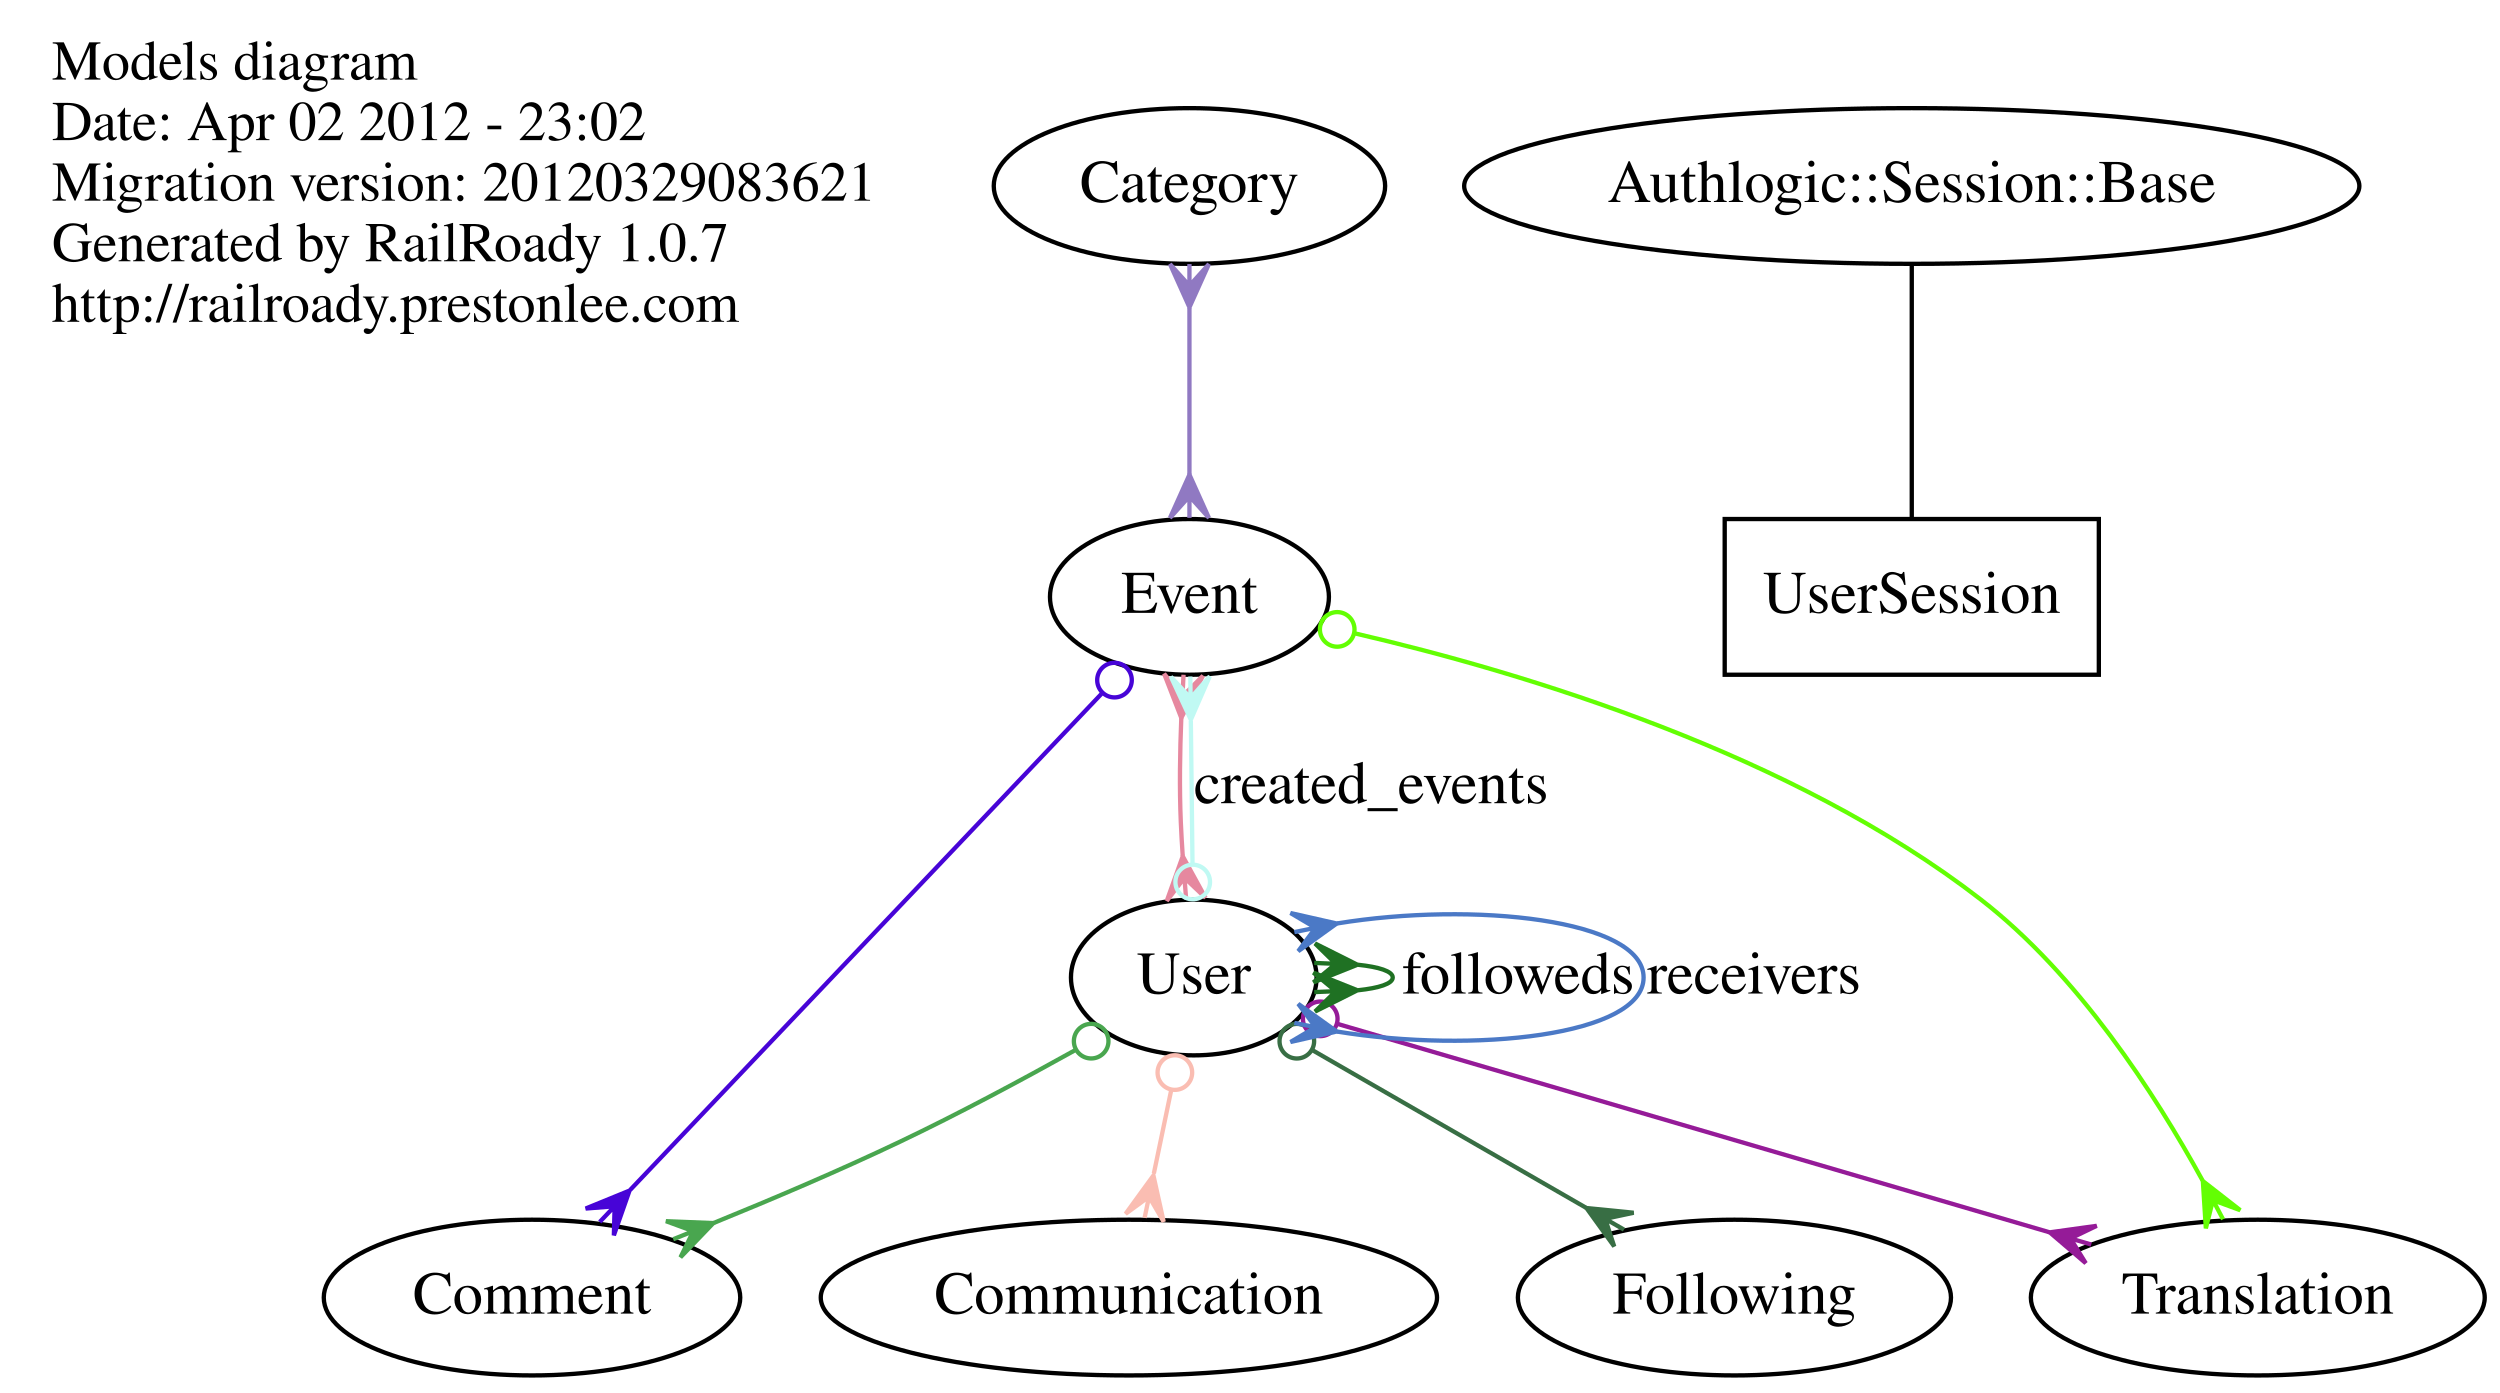
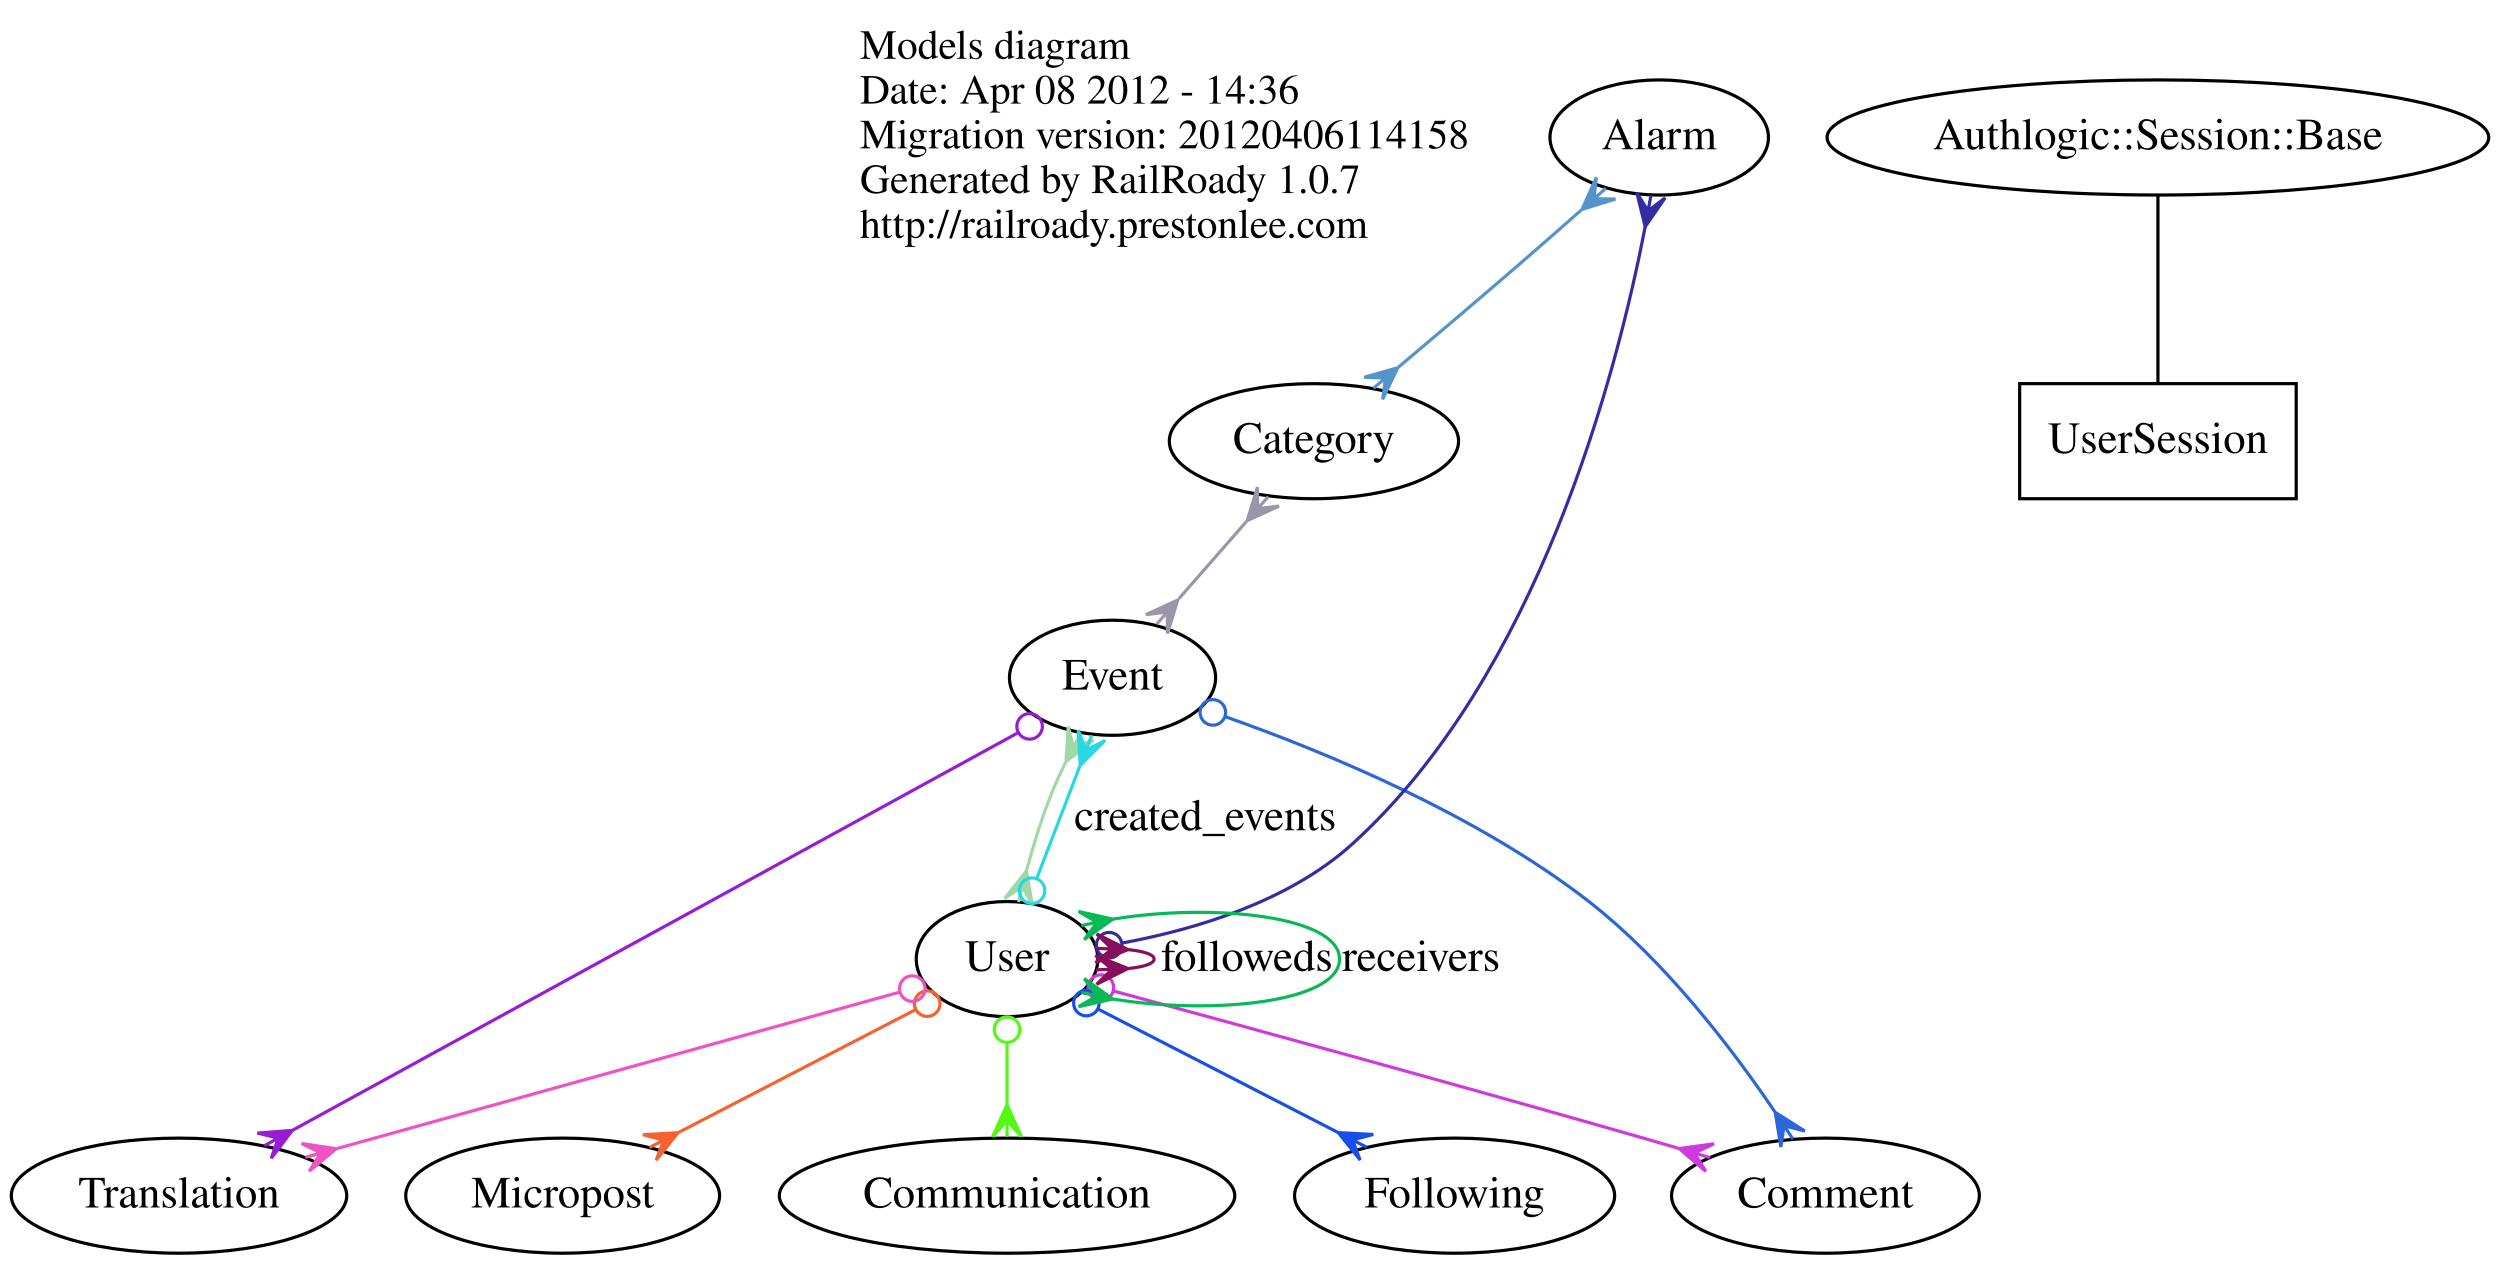
- <svg xmlns="http://www.w3.org/2000/svg" width="578pt" height="322pt" viewBox="0.00 0.00 578.00 322.00">
-   <g id="graph1" class="graph" transform="scale(1 1) rotate(0) translate(4 318)">
-     <polygon fill="white" stroke="white" points="-4,5 -4,-318 575,-318 575,5 -4,5" />
+ <svg xmlns="http://www.w3.org/2000/svg" width="782pt" height="396pt" viewBox="0.00 0.00 782.00 396.00">
+   <g id="graph1" class="graph" transform="scale(1 1) rotate(0) translate(4 392)">
+     <polygon fill="white" stroke="white" points="-4,5 -4,-392 779,-392 779,5 -4,5" />
    <g id="node1" class="node">
-       <text text-anchor="start" x="8" y="-299.6" font-family="Times,serif" font-size="13.00">Models diagram</text>
-       <text text-anchor="start" x="8" y="-285.6" font-family="Times,serif" font-size="13.00">Date: Apr 02 2012 - 23:02</text>
-       <text text-anchor="start" x="8" y="-271.6" font-family="Times,serif" font-size="13.00">Migration version: 20120329083621</text>
-       <text text-anchor="start" x="8" y="-257.6" font-family="Times,serif" font-size="13.00">Generated by RailRoady 1.0.7</text>
-       <text text-anchor="start" x="8" y="-243.6" font-family="Times,serif" font-size="13.00">http://railroady.prestonlee.com</text>
+       <text text-anchor="start" x="265" y="-373.6" font-family="Times,serif" font-size="13.00">Models diagram</text>
+       <text text-anchor="start" x="265" y="-359.6" font-family="Times,serif" font-size="13.00">Date: Apr 08 2012 - 14:36</text>
+       <text text-anchor="start" x="265" y="-345.6" font-family="Times,serif" font-size="13.00">Migration version: 20120406114158</text>
+       <text text-anchor="start" x="265" y="-331.6" font-family="Times,serif" font-size="13.00">Generated by RailRoady 1.0.7</text>
+       <text text-anchor="start" x="265" y="-317.6" font-family="Times,serif" font-size="13.00">http://railroady.prestonlee.com</text>
    </g>
    <g id="node2" class="node">
-       <ellipse fill="none" stroke="black" cx="271" cy="-275" rx="45.244" ry="18" />
-       <text text-anchor="middle" x="271" y="-271.3" font-family="Times,serif" font-size="14.00">Category</text>
+       <ellipse fill="none" stroke="black" cx="515" cy="-349" rx="34.171" ry="18" />
+       <text text-anchor="middle" x="515" y="-345.3" font-family="Times,serif" font-size="14.00">Alarm</text>
+     </g>
+     <g id="node3" class="node">
+       <ellipse fill="none" stroke="black" cx="407" cy="-254" rx="45.244" ry="18" />
+       <text text-anchor="middle" x="407" y="-250.3" font-family="Times,serif" font-size="14.00">Category</text>
+     </g>
+     <g id="edge2" class="edge">
+       <path fill="none" stroke="#5494cb" d="M490.465,-326.156C484.448,-320.844 478.01,-315.197 472,-310 459.372,-299.08 445.235,-287.09 433.379,-277.101" />
+       <polygon fill="#5494cb" stroke="#5494cb" points="490.841,-326.489 495.345,-336.487 494.585,-329.804 498.328,-333.118 498.328,-333.118 498.328,-333.118 494.585,-329.804 501.312,-329.749 490.841,-326.489 490.841,-326.489" />
+       <polygon fill="#5494cb" stroke="#5494cb" points="433.234,-276.979 428.478,-267.098 429.408,-273.76 425.582,-270.542 425.582,-270.542 425.582,-270.542 429.408,-273.76 422.685,-273.985 433.234,-276.979 433.234,-276.979" />
+     </g>
+     <g id="node6" class="node">
+       <ellipse fill="none" stroke="black" cx="344" cy="-180" rx="32.246" ry="18" />
+       <text text-anchor="middle" x="344" y="-176.3" font-family="Times,serif" font-size="14.00">Event</text>
+     </g>
+     <g id="edge4" class="edge">
+       <path fill="none" stroke="#9b96a7" d="M385.944,-228.936C379.137,-221.156 371.596,-212.538 364.807,-204.78" />
+       <polygon fill="#9b96a7" stroke="#9b96a7" points="386.119,-229.136 389.318,-239.625 389.412,-232.899 392.704,-236.662 392.704,-236.662 392.704,-236.662 389.412,-232.899 396.091,-233.699 386.119,-229.136 386.119,-229.136" />
+       <polygon fill="#9b96a7" stroke="#9b96a7" points="364.391,-204.304 361.193,-193.815 361.099,-200.541 357.806,-196.778 357.806,-196.778 357.806,-196.778 361.099,-200.541 354.42,-199.742 364.391,-204.304 364.391,-204.304" />
+     </g>
+     <g id="node4" class="node">
+       <ellipse fill="none" stroke="black" cx="567" cy="-18" rx="48.144" ry="18" />
+       <text text-anchor="middle" x="567" y="-14.3" font-family="Times,serif" font-size="14.00">Comment</text>
    </g>
    <g id="node5" class="node">
-       <ellipse fill="none" stroke="black" cx="271" cy="-180" rx="32.246" ry="18" />
-       <text text-anchor="middle" x="271" y="-176.3" font-family="Times,serif" font-size="14.00">Event</text>
+       <ellipse fill="none" stroke="black" cx="311" cy="-18" rx="71.24" ry="18" />
+       <text text-anchor="middle" x="311" y="-14.3" font-family="Times,serif" font-size="14.00">Communication</text>
    </g>
-     <g id="edge2" class="edge">
-       <path fill="none" stroke="#9079c2" d="M271,-246.77C271,-234.646 271,-220.399 271,-208.271" />
-       <polygon fill="#9079c2" stroke="#9079c2" points="271,-246.942 266.5,-256.942 271,-251.942 271,-256.942 271,-256.942 271,-256.942 271,-251.942 275.5,-256.942 271,-246.942 271,-246.942" />
-       <polygon fill="#9079c2" stroke="#9079c2" points="271,-208.264 275.5,-198.264 271,-203.264 271,-198.264 271,-198.264 271,-198.264 271,-203.264 266.5,-198.264 271,-208.264 271,-208.264" />
+     <g id="edge8" class="edge">
+       <path fill="none" stroke="#2b67d8" d="M379.35,-167.791C411.21,-156.548 458.249,-137.019 493,-110 516.699,-91.574 537.643,-64.192 551.146,-44.28" />
+       <ellipse fill="none" stroke="#2b67d8" cx="375.375" cy="-169.165" rx="4" ry="4" />
+       <polygon fill="#2b67d8" stroke="#2b67d8" points="551.294,-44.056 560.563,-38.198 554.052,-39.886 556.81,-35.715 556.81,-35.715 556.81,-35.715 554.052,-39.886 553.056,-33.233 551.294,-44.056 551.294,-44.056" />
    </g>
-     <g id="node3" class="node">
-       <ellipse fill="none" stroke="black" cx="119" cy="-18" rx="48.144" ry="18" />
-       <text text-anchor="middle" x="119" y="-14.3" font-family="Times,serif" font-size="14.00">Comment</text>
+     <g id="node9" class="node">
+       <ellipse fill="none" stroke="black" cx="52" cy="-18" rx="52.468" ry="18" />
+       <text text-anchor="middle" x="52" y="-14.3" font-family="Times,serif" font-size="14.00">Translation</text>
    </g>
-     <g id="node4" class="node">
-       <ellipse fill="none" stroke="black" cx="257" cy="-18" rx="71.24" ry="18" />
-       <text text-anchor="middle" x="257" y="-14.3" font-family="Times,serif" font-size="14.00">Communication</text>
+     <g id="edge10" class="edge">
+       <path fill="none" stroke="#961cd5" d="M314.308,-162.73C260.172,-133.067 145.656,-70.319 87.498,-38.451" />
+       <ellipse fill="none" stroke="#961cd5" cx="318.064" cy="-164.789" rx="4" ry="4" />
+       <polygon fill="#961cd5" stroke="#961cd5" points="87.436,-38.417 80.828,-29.665 83.051,-36.014 78.666,-33.611 78.666,-33.611 78.666,-33.611 83.051,-36.014 76.503,-37.558 87.436,-38.417 87.436,-38.417" />
+     </g>
+     <g id="node10" class="node">
+       <ellipse fill="none" stroke="black" cx="311" cy="-92" rx="28.395" ry="18" />
+       <text text-anchor="middle" x="311" y="-88.3" font-family="Times,serif" font-size="14.00">User</text>
    </g>
    <g id="edge6" class="edge">
-       <path fill="none" stroke="#4704d7" d="M250.656,-157.585C222.334,-127.772 171.186,-73.933 141.672,-42.865" />
-       <ellipse fill="none" stroke="#4704d7" cx="253.671" cy="-160.759" rx="4" ry="4" />
-       <polygon fill="#4704d7" stroke="#4704d7" points="141.548,-42.735 137.923,-32.386 138.105,-39.11 134.661,-35.485 134.661,-35.485 134.661,-35.485 138.105,-39.11 131.398,-38.584 141.548,-42.735 141.548,-42.735" />
+       <path fill="none" stroke="#a1d8a8" d="M329.303,-153.521C327.742,-150.365 326.265,-147.143 325,-144 321.901,-136.301 319.245,-127.68 317.106,-119.749" />
+       <polygon fill="#a1d8a8" stroke="#a1d8a8" points="329.449,-153.797 330.132,-164.742 331.78,-158.22 334.112,-162.643 334.112,-162.643 334.112,-162.643 331.78,-158.22 338.093,-160.545 329.449,-153.797 329.449,-153.797" />
+       <polygon fill="#a1d8a8" stroke="#a1d8a8" points="317.055,-119.548 318.959,-108.749 315.826,-114.702 314.597,-109.855 314.597,-109.855 314.597,-109.855 315.826,-114.702 310.235,-110.961 317.055,-119.548 317.055,-119.548" />
    </g>
    <g id="node7" class="node">
-       <ellipse fill="none" stroke="black" cx="518" cy="-18" rx="52.468" ry="18" />
-       <text text-anchor="middle" x="518" y="-14.3" font-family="Times,serif" font-size="14.00">Translation</text>
-     </g>
-     <g id="edge8" class="edge">
-       <path fill="none" stroke="#63fe03" d="M309.329,-171.546C348.803,-162.368 410.525,-143.686 454,-110 476.407,-92.638 494.156,-65.276 505.224,-45.085" />
-       <ellipse fill="none" stroke="#63fe03" cx="305.161" cy="-172.484" rx="4" ry="4" />
-       <polygon fill="#63fe03" stroke="#63fe03" points="505.3,-44.942 513.951,-38.203 507.636,-40.521 509.972,-36.1 509.972,-36.1 509.972,-36.1 507.636,-40.521 505.993,-33.998 505.3,-44.942 505.3,-44.942" />
+       <ellipse fill="none" stroke="black" cx="451" cy="-18" rx="50.068" ry="18" />
+       <text text-anchor="middle" x="451" y="-14.3" font-family="Times,serif" font-size="14.00">Following</text>
    </g>
    <g id="node8" class="node">
-       <ellipse fill="none" stroke="black" cx="272" cy="-92" rx="28.395" ry="18" />
-       <text text-anchor="middle" x="272" y="-88.3" font-family="Times,serif" font-size="14.00">User</text>
+       <ellipse fill="none" stroke="black" cx="172" cy="-18" rx="49.094" ry="18" />
+       <text text-anchor="middle" x="172" y="-14.3" font-family="Times,serif" font-size="14.00">Micropost</text>
    </g>
-     <g id="edge4" class="edge">
-       <path fill="none" stroke="#e6889f" d="M269.116,-152.001C268.799,-144.251 268.667,-135.791 269,-128 269.109,-125.441 269.264,-122.779 269.445,-120.118" />
-       <polygon fill="#e6889f" stroke="#e6889f" points="269.116,-152.012 265.143,-162.233 269.376,-157.006 269.636,-161.999 269.636,-161.999 269.636,-161.999 269.376,-157.006 274.13,-161.765 269.116,-152.012 269.116,-152.012" />
-       <polygon fill="#e6889f" stroke="#e6889f" points="269.451,-120.04 274.728,-110.427 269.847,-115.055 270.242,-110.071 270.242,-110.071 270.242,-110.071 269.847,-115.055 265.757,-109.715 269.451,-120.04 269.451,-120.04" />
+     <g id="edge26" class="edge">
+       <path fill="none" stroke="#332da4" d="M347.171,-97.053C370.169,-101.325 399.231,-110.08 419,-128 477.148,-180.708 501.697,-274.93 510.612,-321.059" />
+       <ellipse fill="none" stroke="#332da4" cx="342.944" cy="-96.34" rx="4" ry="4" />
+       <polygon fill="#332da4" stroke="#332da4" points="510.616,-321.085 507.993,-331.732 511.518,-326.003 512.419,-330.921 512.419,-330.921 512.419,-330.921 511.518,-326.003 516.845,-330.11 510.616,-321.085 510.616,-321.085" />
    </g>
-     <g id="node6" class="node">
-       <ellipse fill="none" stroke="black" cx="397" cy="-18" rx="50.068" ry="18" />
-       <text text-anchor="middle" x="397" y="-14.3" font-family="Times,serif" font-size="14.00">Following</text>
+     <g id="edge14" class="edge">
+       <path fill="none" stroke="#cf3ade" d="M344.498,-81.963C384.094,-71.231 451.946,-52.678 510,-36 513.585,-34.97 517.294,-33.892 521.02,-32.8" />
+       <ellipse fill="none" stroke="#cf3ade" cx="340.352" cy="-83.086" rx="4" ry="4" />
+       <polygon fill="#cf3ade" stroke="#cf3ade" points="521.257,-32.731 532.121,-34.218 526.052,-31.316 530.848,-29.902 530.848,-29.902 530.848,-29.902 526.052,-31.316 529.575,-25.586 521.257,-32.731 521.257,-32.731" />
+     </g>
+     <g id="edge20" class="edge">
+       <path fill="none" stroke="#55f714" d="M311,-65.792C311,-59.581 311,-52.896 311,-46.579" />
+       <ellipse fill="none" stroke="#55f714" cx="311" cy="-69.937" rx="4" ry="4" />
+       <polygon fill="#55f714" stroke="#55f714" points="311,-46.441 315.5,-36.441 311,-41.441 311,-36.441 311,-36.441 311,-36.441 311,-41.441 306.5,-36.441 311,-46.441 311,-46.441" />
    </g>
    <g id="edge12" class="edge">
-       <path fill="none" stroke="#49a64f" d="M244.492,-75.156C232.251,-68.335 217.566,-60.461 204,-54 190.186,-47.421 174.797,-40.861 160.95,-35.228" />
-       <ellipse fill="none" stroke="#49a64f" cx="248.278" cy="-77.284" rx="4" ry="4" />
-       <polygon fill="#49a64f" stroke="#49a64f" points="160.927,-35.219 153.327,-27.313 156.288,-33.353 151.649,-31.488 151.649,-31.488 151.649,-31.488 156.288,-33.353 149.97,-35.663 160.927,-35.219 160.927,-35.219" />
+       <path fill="none" stroke="#28d7df" d="M320.3,-117.237C324.508,-128.204 329.494,-141.197 333.804,-152.429" />
+       <ellipse fill="none" stroke="#28d7df" cx="318.827" cy="-113.397" rx="4" ry="4" />
+       <polygon fill="#28d7df" stroke="#28d7df" points="333.898,-152.673 333.279,-163.621 335.689,-157.341 337.48,-162.009 337.48,-162.009 337.48,-162.009 335.689,-157.341 341.682,-160.397 333.898,-152.673 333.898,-152.673" />
+       <text text-anchor="middle" x="373" y="-132.3" font-family="Times,serif" font-size="14.00">created_events</text>
+     </g>
+     <g id="edge16" class="edge">
+       <path fill="none" stroke="#184ee9" d="M339.516,-76.335C361.187,-65.19 391.157,-49.776 414.566,-37.738" />
+       <ellipse fill="none" stroke="#184ee9" cx="335.82" cy="-78.235" rx="4" ry="4" />
+       <polygon fill="#184ee9" stroke="#184ee9" points="414.613,-37.713 425.564,-37.141 419.06,-35.426 423.506,-33.14 423.506,-33.14 423.506,-33.14 419.06,-35.426 421.448,-29.138 414.613,-37.713 414.613,-37.713" />
+     </g>
+     <g id="edge28" class="edge">
+       <path fill="none" stroke="#f7612f" d="M282.372,-76.171C260.926,-65.062 231.427,-49.782 208.321,-37.814" />
+       <ellipse fill="none" stroke="#f7612f" cx="286.034" cy="-78.068" rx="4" ry="4" />
+       <polygon fill="#f7612f" stroke="#f7612f" points="208.052,-37.675 201.242,-29.079 203.612,-35.375 199.173,-33.075 199.173,-33.075 199.173,-33.075 203.612,-35.375 197.103,-37.071 208.052,-37.675 208.052,-37.675" />
+     </g>
+     <g id="edge24" class="edge">
+       <path fill="none" stroke="#ee52c3" d="M277.341,-81.643C232.562,-69.195 153.06,-47.094 101.456,-32.748" />
+       <ellipse fill="none" stroke="#ee52c3" cx="281.365" cy="-82.762" rx="4" ry="4" />
+       <polygon fill="#ee52c3" stroke="#ee52c3" points="101.161,-32.666 92.731,-25.652 96.343,-31.327 91.526,-29.988 91.526,-29.988 91.526,-29.988 96.343,-31.327 90.321,-34.324 101.161,-32.666 101.161,-32.666" />
+     </g>
+     <g id="edge22" class="edge">
+       <path fill="none" stroke="#09b856" d="M344.116,-104.494C375.545,-109.636 415,-105.472 415,-92 415,-78.528 375.545,-74.364 344.116,-79.506" />
+       <polygon fill="#09b856" stroke="#09b856" points="344.055,-104.482 335.146,-98.087 339.154,-103.49 334.253,-102.497 334.253,-102.497 334.253,-102.497 339.154,-103.49 333.361,-106.908 344.055,-104.482 344.055,-104.482" />
+       <polygon fill="#09b856" stroke="#09b856" points="344.055,-79.518 333.361,-77.092 339.154,-80.51 334.253,-81.503 334.253,-81.503 334.253,-81.503 339.154,-80.51 335.146,-85.913 344.055,-79.518 344.055,-79.518" />
+       <text text-anchor="middle" x="440.5" y="-88.3" font-family="Times,serif" font-size="14.00">receivers</text>
    </g>
    <g id="edge18" class="edge">
-       <path fill="none" stroke="#fabdb2" d="M266.81,-66.086C265.506,-59.827 264.098,-53.072 262.768,-46.686" />
-       <ellipse fill="none" stroke="#fabdb2" cx="267.629" cy="-70.021" rx="4" ry="4" />
-       <polygon fill="#fabdb2" stroke="#fabdb2" points="262.673,-46.23 265.039,-35.523 261.653,-41.336 260.633,-36.441 260.633,-36.441 260.633,-36.441 261.653,-41.336 256.228,-37.358 262.673,-46.23 262.673,-46.23" />
+       <path fill="none" stroke="#860f5c" d="M348.985,-94.948C353.815,-94.433 357,-93.45 357,-92 357,-90.55 353.815,-89.567 348.985,-89.052" />
+       <polygon fill="#860f5c" stroke="#860f5c" points="348.837,-94.955 338.658,-90.876 343.842,-95.163 338.846,-95.372 338.846,-95.372 338.846,-95.372 343.842,-95.163 339.034,-99.868 348.837,-94.955 348.837,-94.955" />
+       <polygon fill="#860f5c" stroke="#860f5c" points="348.837,-89.045 339.034,-84.132 343.842,-88.837 338.846,-88.628 338.846,-88.628 338.846,-88.628 343.842,-88.837 338.658,-93.124 348.837,-89.045 348.837,-89.045" />
+       <text text-anchor="middle" x="386" y="-88.3" font-family="Times,serif" font-size="14.00">followeds</text>
    </g>
-     <g id="edge10" class="edge">
-       <path fill="none" stroke="#c0f9f3" d="M271.705,-118.338C271.585,-128.711 271.445,-140.742 271.322,-151.342" />
-       <ellipse fill="none" stroke="#c0f9f3" cx="271.755" cy="-114.084" rx="4" ry="4" />
-       <polygon fill="#c0f9f3" stroke="#c0f9f3" points="271.319,-151.597 266.703,-161.544 271.261,-156.597 271.202,-161.597 271.202,-161.597 271.202,-161.597 271.261,-156.597 275.702,-161.649 271.319,-151.597 271.319,-151.597" />
-       <text text-anchor="middle" x="313" y="-132.3" font-family="Times,serif" font-size="14.00">created_events</text>
+     <g id="node11" class="node">
+       <polygon fill="none" stroke="black" points="714.25,-272 627.75,-272 627.75,-236 714.25,-236 714.25,-272" />
+       <text text-anchor="middle" x="671" y="-250.3" font-family="Times,serif" font-size="14.00">UserSession</text>
    </g>
-     <g id="edge14" class="edge">
-       <path fill="none" stroke="#386e44" d="M299.302,-75.274C317.917,-64.552 342.714,-50.269 362.667,-38.776" />
-       <ellipse fill="none" stroke="#386e44" cx="295.828" cy="-77.275" rx="4" ry="4" />
-       <polygon fill="#386e44" stroke="#386e44" points="362.789,-38.705 373.701,-37.614 367.122,-36.21 371.455,-33.714 371.455,-33.714 371.455,-33.714 367.122,-36.21 369.209,-29.815 362.789,-38.705 362.789,-38.705" />
+     <g id="node26" class="node">
+       <ellipse fill="none" stroke="black" cx="671" cy="-349" rx="103.486" ry="18" />
+       <text text-anchor="middle" x="671" y="-345.3" font-family="Times,serif" font-size="14.00">Authlogic::Session::Base</text>
    </g>
-     <g id="edge22" class="edge">
-       <path fill="none" stroke="#951b98" d="M305.159,-81.295C347.547,-68.889 421.249,-47.317 469.83,-33.098" />
-       <ellipse fill="none" stroke="#951b98" cx="301.239" cy="-82.442" rx="4" ry="4" />
-       <polygon fill="#951b98" stroke="#951b98" points="469.898,-33.079 480.759,-34.589 474.696,-31.674 479.495,-30.27 479.495,-30.27 479.495,-30.27 474.696,-31.674 478.231,-25.951 469.898,-33.079 469.898,-33.079" />
-     </g>
-     <g id="edge16" class="edge">
-       <path fill="none" stroke="#1f7123" d="M309.985,-94.948C314.815,-94.433 318,-93.45 318,-92 318,-90.55 314.815,-89.567 309.985,-89.052" />
-       <polygon fill="#1f7123" stroke="#1f7123" points="309.837,-94.955 299.658,-90.876 304.842,-95.163 299.846,-95.372 299.846,-95.372 299.846,-95.372 304.842,-95.163 300.034,-99.868 309.837,-94.955 309.837,-94.955" />
-       <polygon fill="#1f7123" stroke="#1f7123" points="309.837,-89.045 300.034,-84.132 304.842,-88.837 299.846,-88.628 299.846,-88.628 299.846,-88.628 304.842,-88.837 299.658,-93.124 309.837,-89.045 309.837,-89.045" />
-       <text text-anchor="middle" x="347" y="-88.3" font-family="Times,serif" font-size="14.00">followeds</text>
-     </g>
-     <g id="edge20" class="edge">
-       <path fill="none" stroke="#4b79c6" d="M305.116,-104.494C336.545,-109.636 376,-105.472 376,-92 376,-78.528 336.545,-74.364 305.116,-79.506" />
-       <polygon fill="#4b79c6" stroke="#4b79c6" points="305.055,-104.482 296.146,-98.087 300.154,-103.49 295.253,-102.497 295.253,-102.497 295.253,-102.497 300.154,-103.49 294.361,-106.908 305.055,-104.482 305.055,-104.482" />
-       <polygon fill="#4b79c6" stroke="#4b79c6" points="305.055,-79.518 294.361,-77.092 300.154,-80.51 295.253,-81.503 295.253,-81.503 295.253,-81.503 300.154,-80.51 296.146,-85.913 305.055,-79.518 305.055,-79.518" />
-       <text text-anchor="middle" x="401.5" y="-88.3" font-family="Times,serif" font-size="14.00">receivers</text>
-     </g>
-     <g id="node9" class="node">
-       <polygon fill="none" stroke="black" points="481.25,-198 394.75,-198 394.75,-162 481.25,-162 481.25,-198" />
-       <text text-anchor="middle" x="438" y="-176.3" font-family="Times,serif" font-size="14.00">UserSession</text>
-     </g>
-     <g id="node21" class="node">
-       <ellipse fill="none" stroke="black" cx="438" cy="-275" rx="103.486" ry="18" />
-       <text text-anchor="middle" x="438" y="-271.3" font-family="Times,serif" font-size="14.00">Authlogic::Session::Base</text>
-     </g>
-     <g id="edge24" class="edge">
-       <path fill="none" stroke="black" d="M438,-256.942C438,-240.267 438,-215.01 438,-198.264" />
+     <g id="edge30" class="edge">
+       <path fill="none" stroke="black" d="M671,-330.942C671,-314.267 671,-289.01 671,-272.264" />
    </g>
  </g>
</svg>
